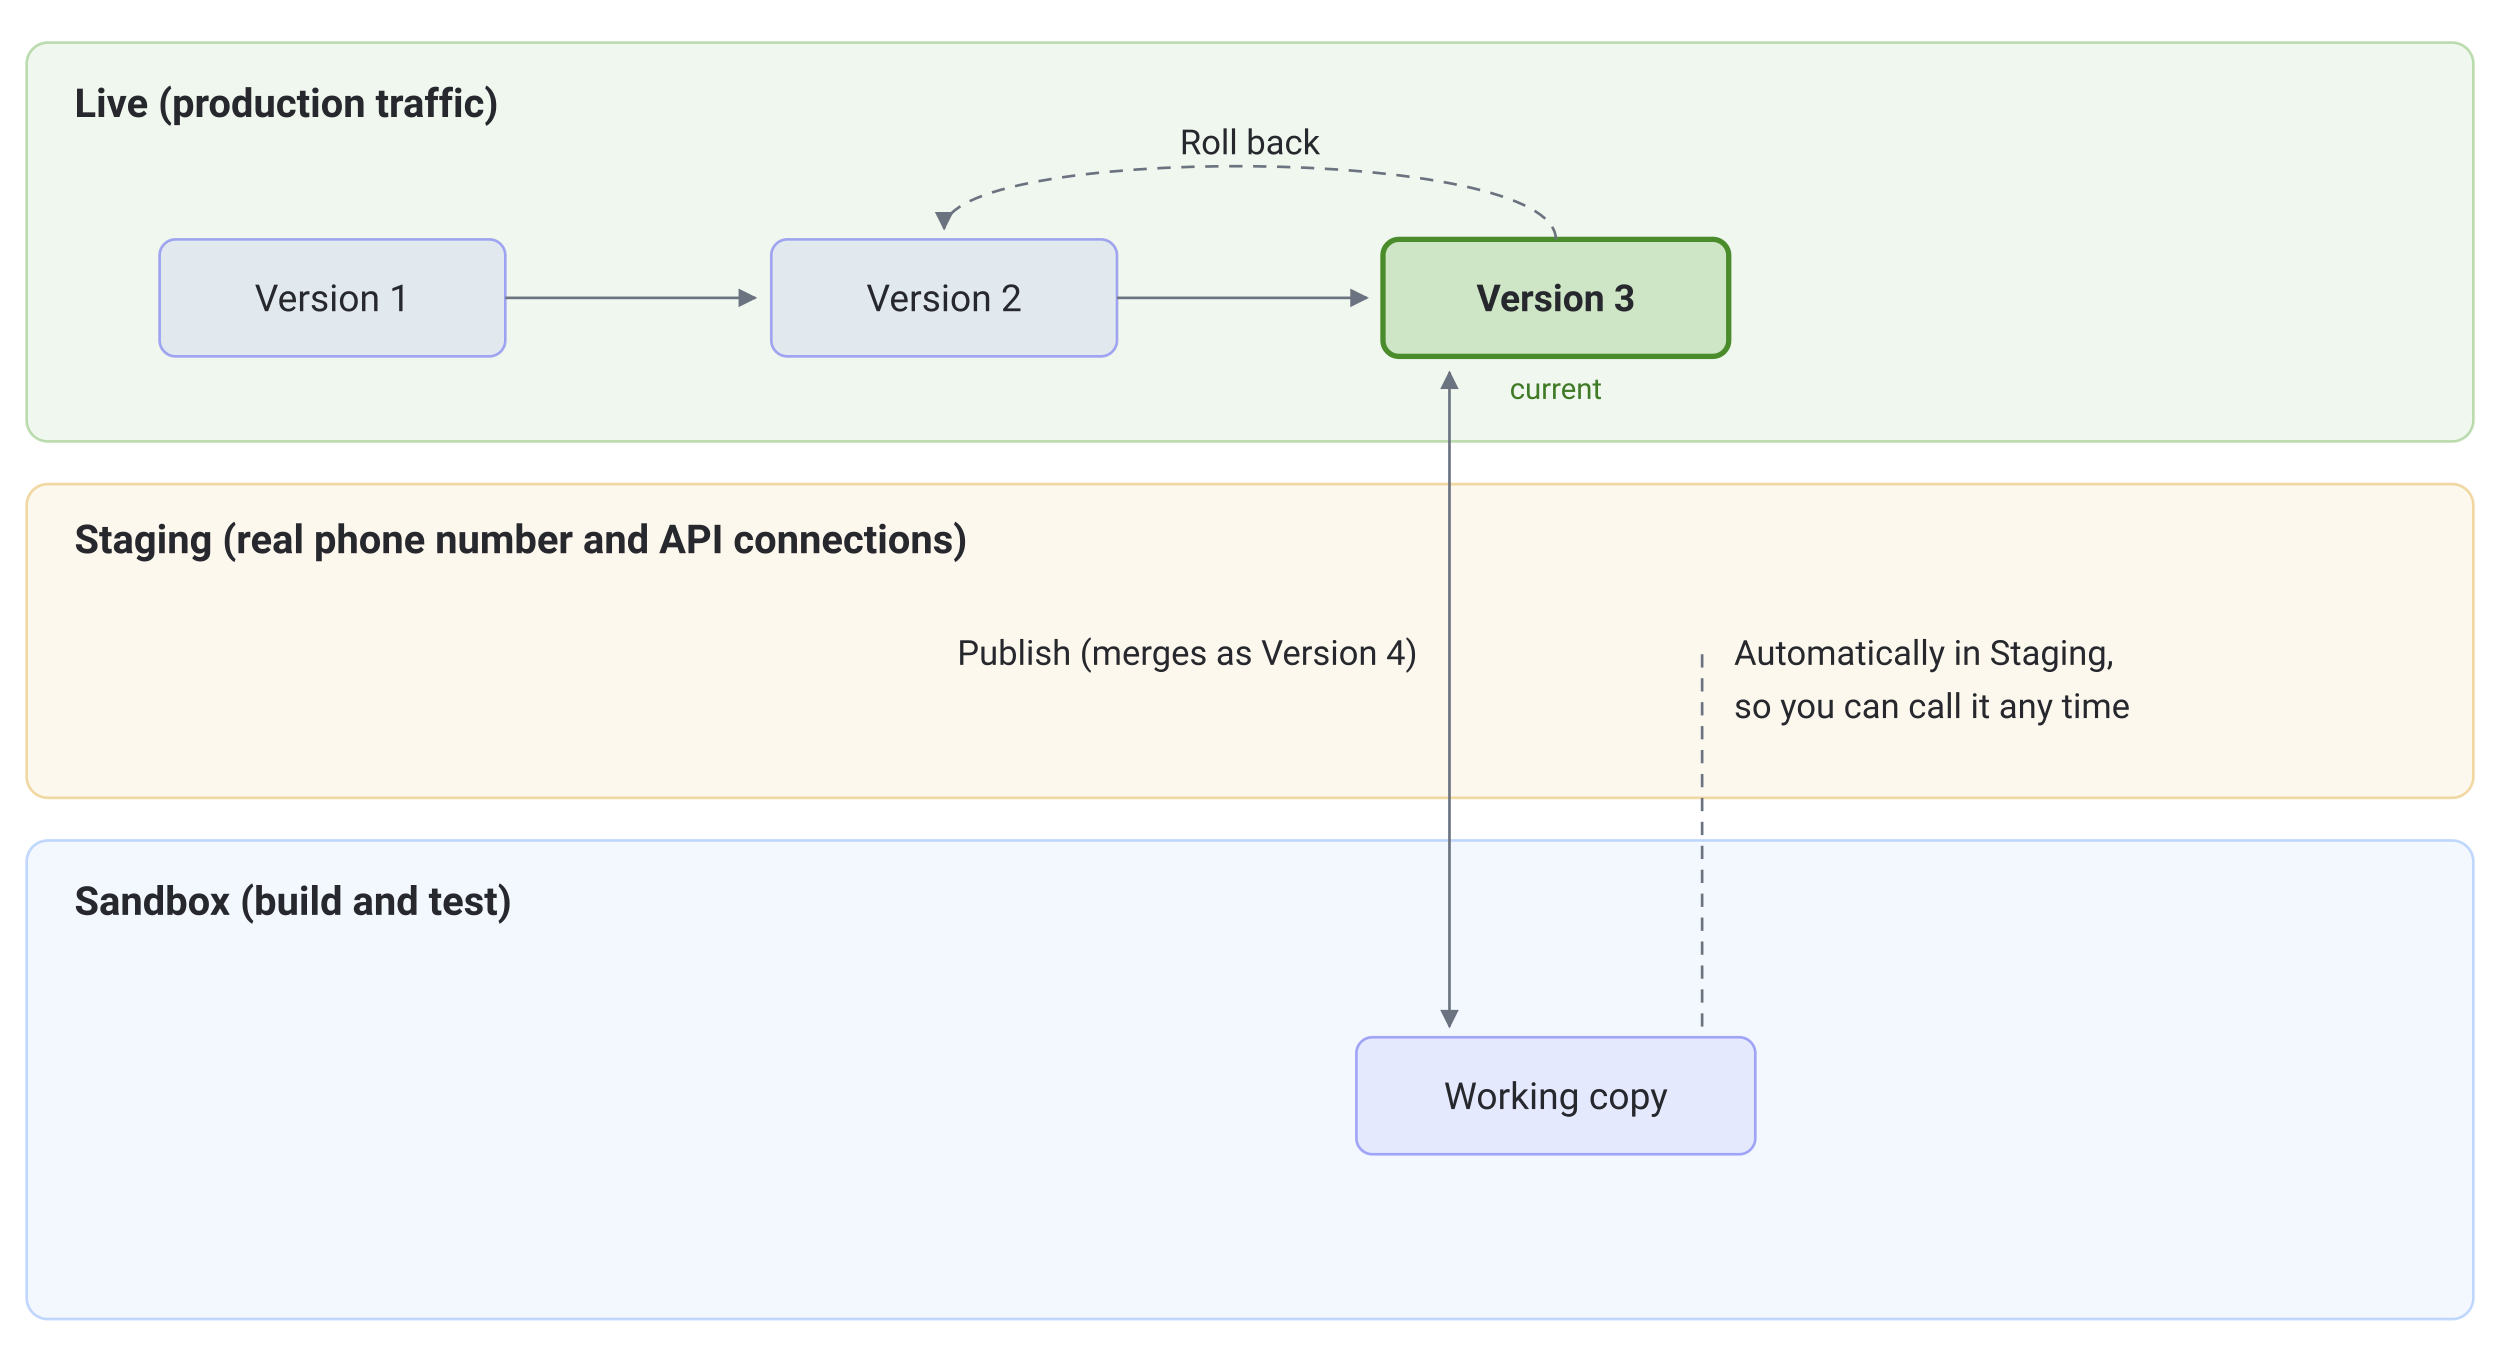
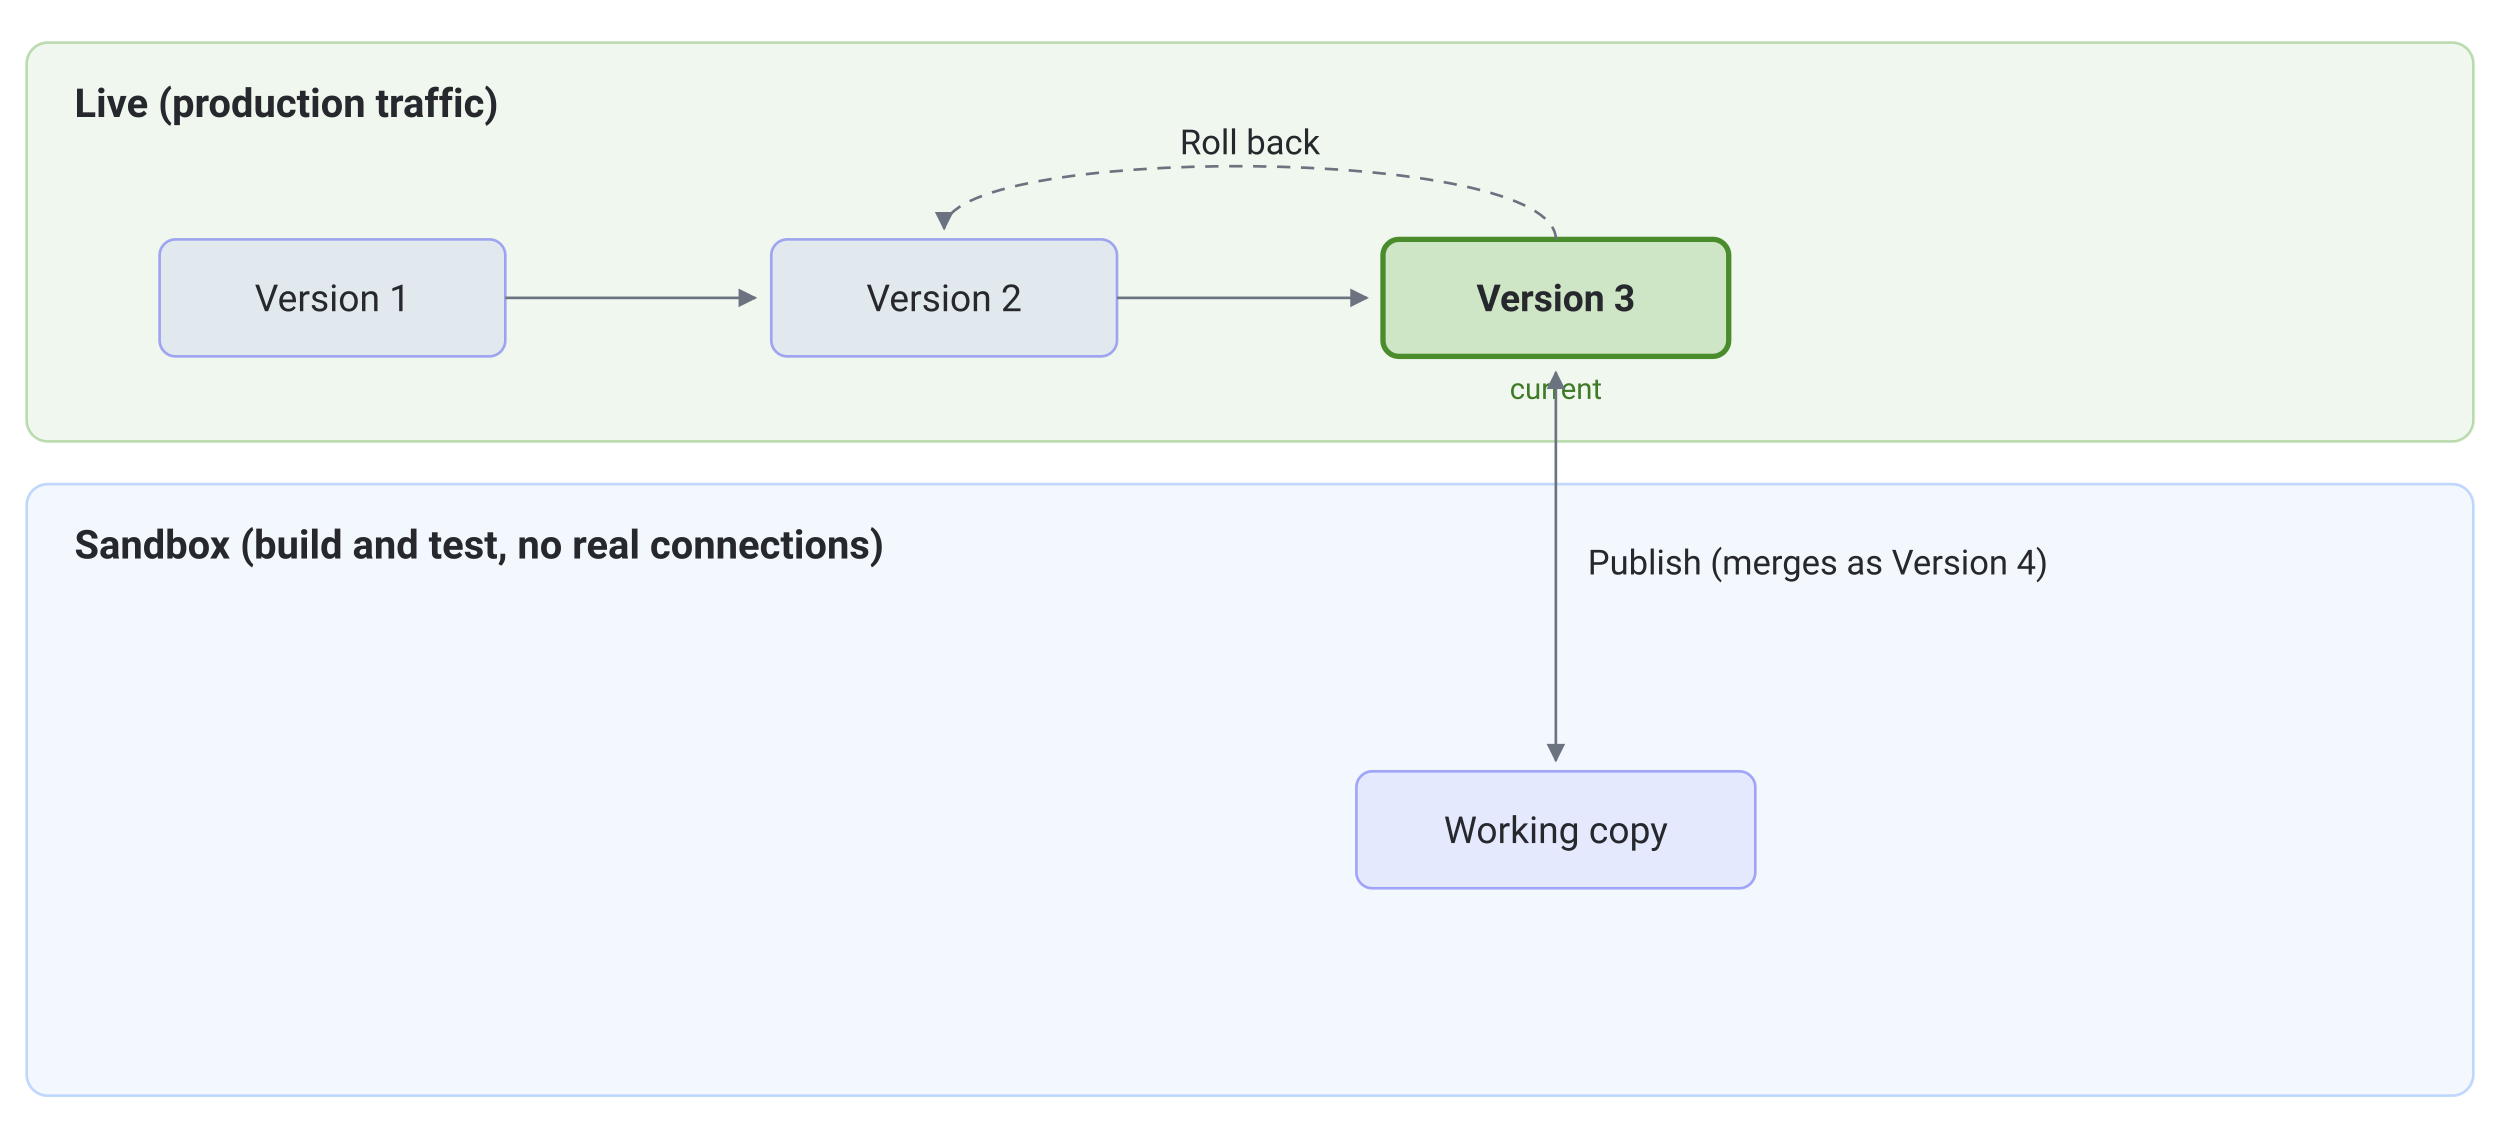
- <svg xmlns="http://www.w3.org/2000/svg" viewBox="0 0 940 512" font-family="ui-sans-serif, system-ui, -apple-system, 'Segoe UI', Roboto, Helvetica, Arial, sans-serif">
+ <svg xmlns="http://www.w3.org/2000/svg" viewBox="0 0 940 430" font-family="ui-sans-serif, system-ui, -apple-system, 'Segoe UI', Roboto, Helvetica, Arial, sans-serif">
  <defs>
    <marker id="arr" viewBox="0 0 10 10" refX="9" refY="5" markerWidth="7" markerHeight="7" orient="auto-start-reverse">
      <path d="M 0 0 L 10 5 L 0 10 z" fill="#6b7280" />
    </marker>
  </defs>
  <rect x="10" y="16" width="920" height="150" rx="8" fill="rgba(74,160,44,0.08)" stroke="rgba(74,160,44,0.35)" />
  <text x="28" y="44" font-size="15" font-weight="600" fill="#26282d">Live (production traffic)</text>
  <rect x="60" y="90" width="130" height="44" rx="6" fill="rgba(99,102,241,0.10)" stroke="rgba(99,102,241,0.55)" />
  <rect x="290" y="90" width="130" height="44" rx="6" fill="rgba(99,102,241,0.10)" stroke="rgba(99,102,241,0.55)" />
  <rect x="520" y="90" width="130" height="44" rx="6" fill="rgba(74,160,44,0.20)" stroke="#4a8c2c" stroke-width="2" />
  <text x="125" y="117" font-size="14" text-anchor="middle" fill="#26282d">Version 1</text>
  <text x="355" y="117" font-size="14" text-anchor="middle" fill="#26282d">Version 2</text>
  <text x="585" y="117" font-size="14" font-weight="600" text-anchor="middle" fill="#26282d">Version 3</text>
  <text x="585" y="150" font-size="11" text-anchor="middle" fill="#3f7a26">current</text>
  <line x1="190" y1="112" x2="284" y2="112" stroke="#6b7280" marker-end="url(#arr)" />
  <line x1="420" y1="112" x2="514" y2="112" stroke="#6b7280" marker-end="url(#arr)" />
  <path d="M 585 90 C 585 54, 355 54, 355 86" fill="none" stroke="#6b7280" stroke-dasharray="5 4" marker-end="url(#arr)" />
  <text x="470" y="58" font-size="13" text-anchor="middle" fill="#26282d">Roll back</text>
-   <rect x="10" y="182" width="920" height="118" rx="8" fill="rgba(217,150,6,0.07)" stroke="rgba(217,150,6,0.35)" />
-   <text x="28" y="208" font-size="15" font-weight="600" fill="#26282d">Staging (real phone number and API connections)</text>
-   <rect x="10" y="316" width="920" height="180" rx="8" fill="rgba(59,130,246,0.06)" stroke="rgba(59,130,246,0.30)" />
-   <text x="28" y="344" font-size="15" font-weight="600" fill="#26282d">Sandbox (build and test)</text>
-   <rect x="510" y="390" width="150" height="44" rx="6" fill="rgba(99,102,241,0.10)" stroke="rgba(99,102,241,0.55)" />
-   <text x="585" y="417" font-size="14" text-anchor="middle" fill="#26282d">Working copy</text>
-   <path d="M 545 386 L 545 140" fill="none" stroke="#6b7280" marker-start="url(#arr)" marker-end="url(#arr)" />
-   <text x="533" y="250" font-size="13" text-anchor="end" fill="#26282d">Publish (merges as Version 4)</text>
-   <line x1="640" y1="386" x2="640" y2="244" stroke="#6b7280" stroke-dasharray="5 4" />
-   <text x="652" y="250" font-size="13" fill="#26282d">Automatically in Staging,</text>
-   <text x="652" y="270" font-size="13" fill="#26282d">so you can call it any time</text>
+   <rect x="10" y="182" width="920" height="230" rx="8" fill="rgba(59,130,246,0.06)" stroke="rgba(59,130,246,0.30)" />
+   <text x="28" y="210" font-size="15" font-weight="600" fill="#26282d">Sandbox (build and test, no real connections)</text>
+   <rect x="510" y="290" width="150" height="44" rx="6" fill="rgba(99,102,241,0.10)" stroke="rgba(99,102,241,0.55)" />
+   <text x="585" y="317" font-size="14" text-anchor="middle" fill="#26282d">Working copy</text>
+   <path d="M 585 286 L 585 140" fill="none" stroke="#6b7280" marker-start="url(#arr)" marker-end="url(#arr)" />
+   <text x="597" y="216" font-size="13" fill="#26282d">Publish (merges as Version 4)</text>
</svg>
